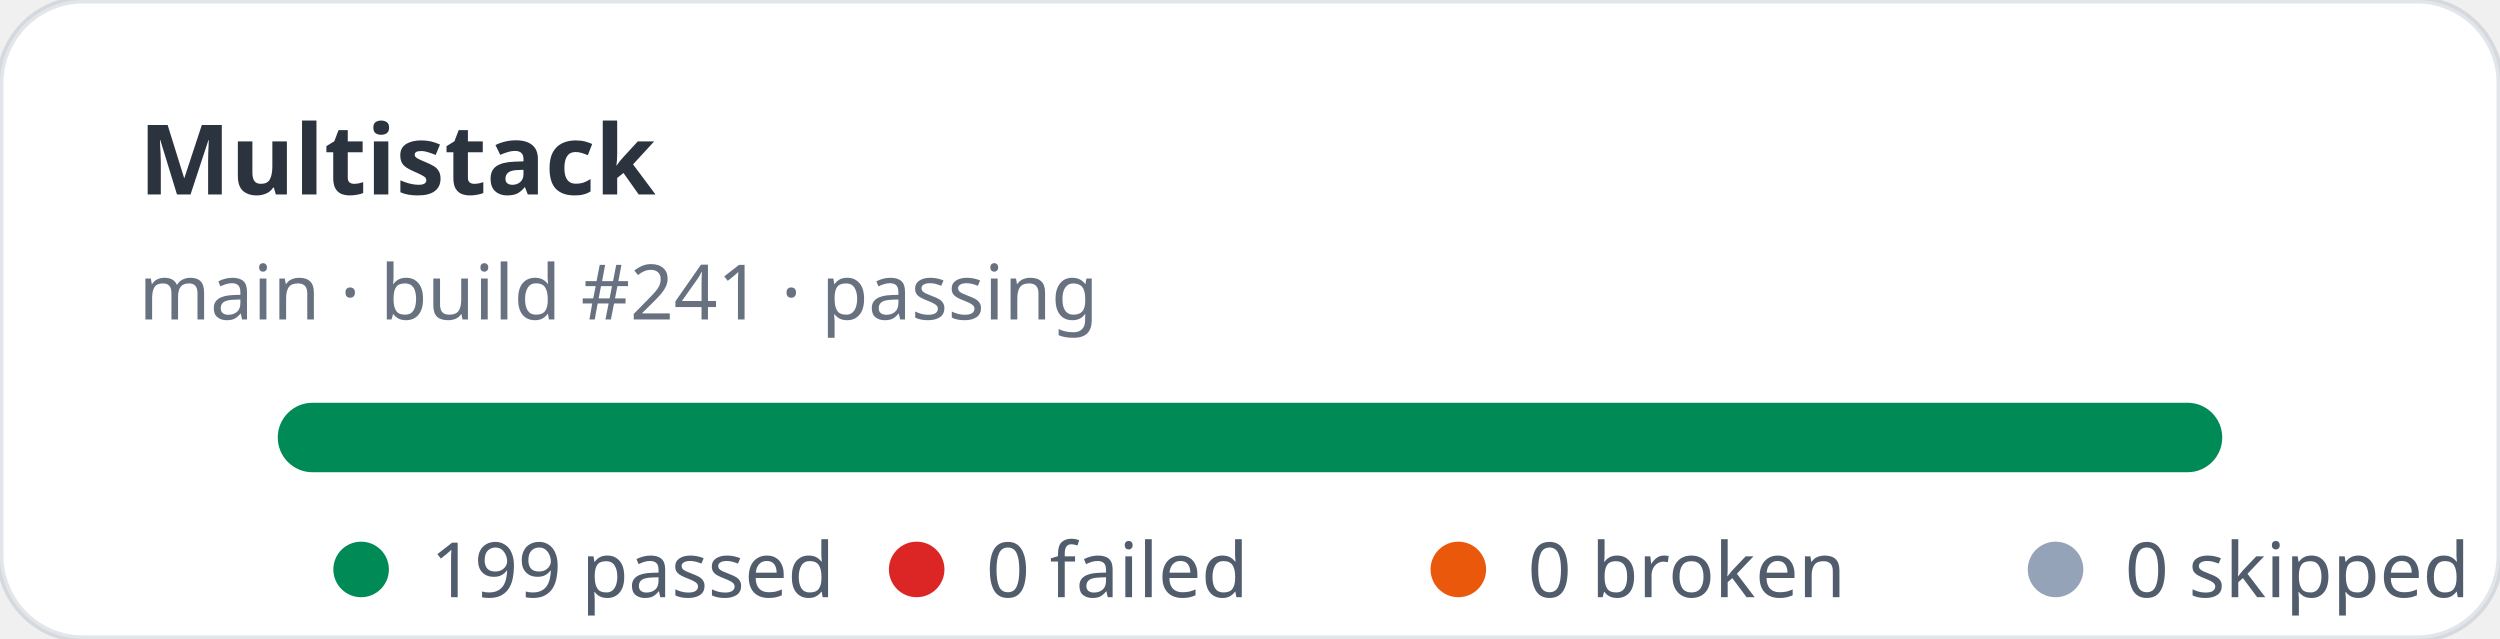
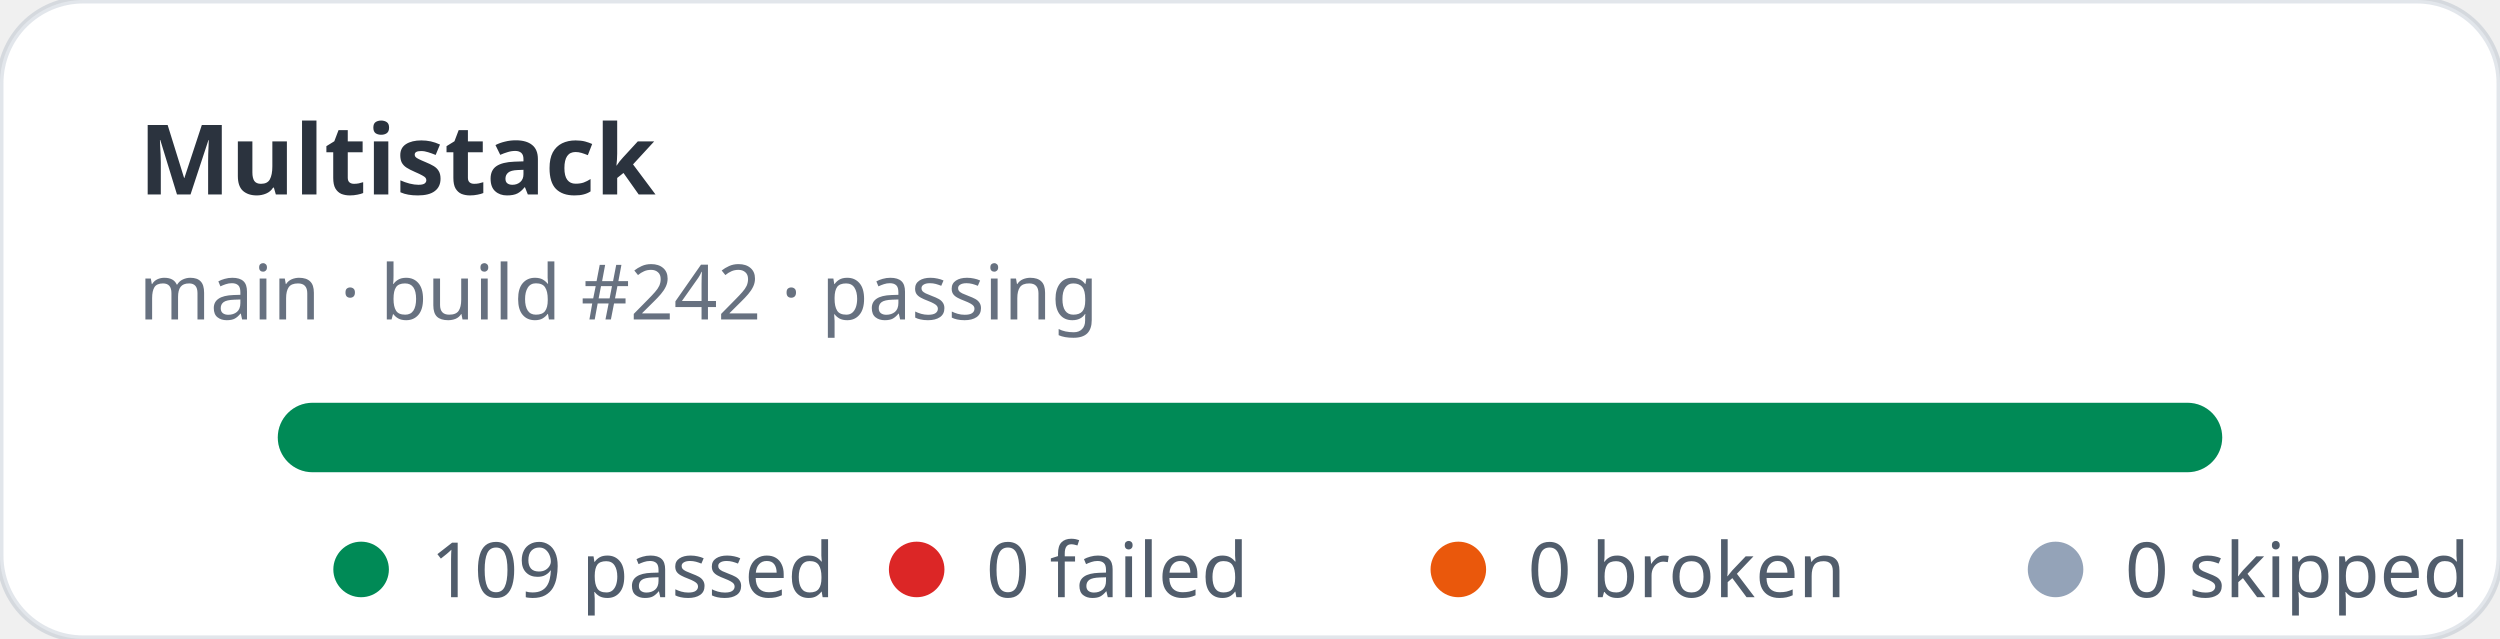
- <svg xmlns="http://www.w3.org/2000/svg" width="360" height="92" viewBox="0 0 360 92" role="img" aria-label="Multistack stats: 199 passed, 0 failed">
+ <svg xmlns="http://www.w3.org/2000/svg" width="360" height="92" viewBox="0 0 360 92" role="img" aria-label="Multistack stats: 109 passed, 0 failed">
  <rect width="360" height="92" rx="12" fill="#ffffff" stroke="rgba(11,48,86,0.12)" />
  <text x="20" y="28" fill="rgba(1,10,24,0.83)" font-family="ui-sans-serif,system-ui,sans-serif" font-size="14" font-weight="700">Multistack</text>
-   <text x="20" y="46" fill="rgba(2,19,44,0.6)" font-family="ui-sans-serif,system-ui,sans-serif" font-size="11">main · build #241 · passing</text>
+   <text x="20" y="46" fill="rgba(2,19,44,0.6)" font-family="ui-sans-serif,system-ui,sans-serif" font-size="11">main · build #242 · passing</text>
  <rect x="40" y="58" width="280" height="10" rx="5" fill="#e2e8f0" />
  <rect x="40" y="58" width="280" height="10" rx="5" fill="#008a56" />
  <g font-family="ui-sans-serif,system-ui,sans-serif" font-size="11" fill="rgba(1,18,40,0.68)">
    <circle cx="52" cy="82" r="4" fill="#008a56" />
-     <text x="62" y="86">199 passed</text>
+     <text x="62" y="86">109 passed</text>
    <circle cx="132" cy="82" r="4" fill="#dc2626" />
    <text x="142" y="86">0 failed</text>
    <circle cx="210" cy="82" r="4" fill="#ea580c" />
    <text x="220" y="86">0 broken</text>
    <circle cx="296" cy="82" r="4" fill="#94a3b8" />
    <text x="306" y="86">0 skipped</text>
  </g>
</svg>
